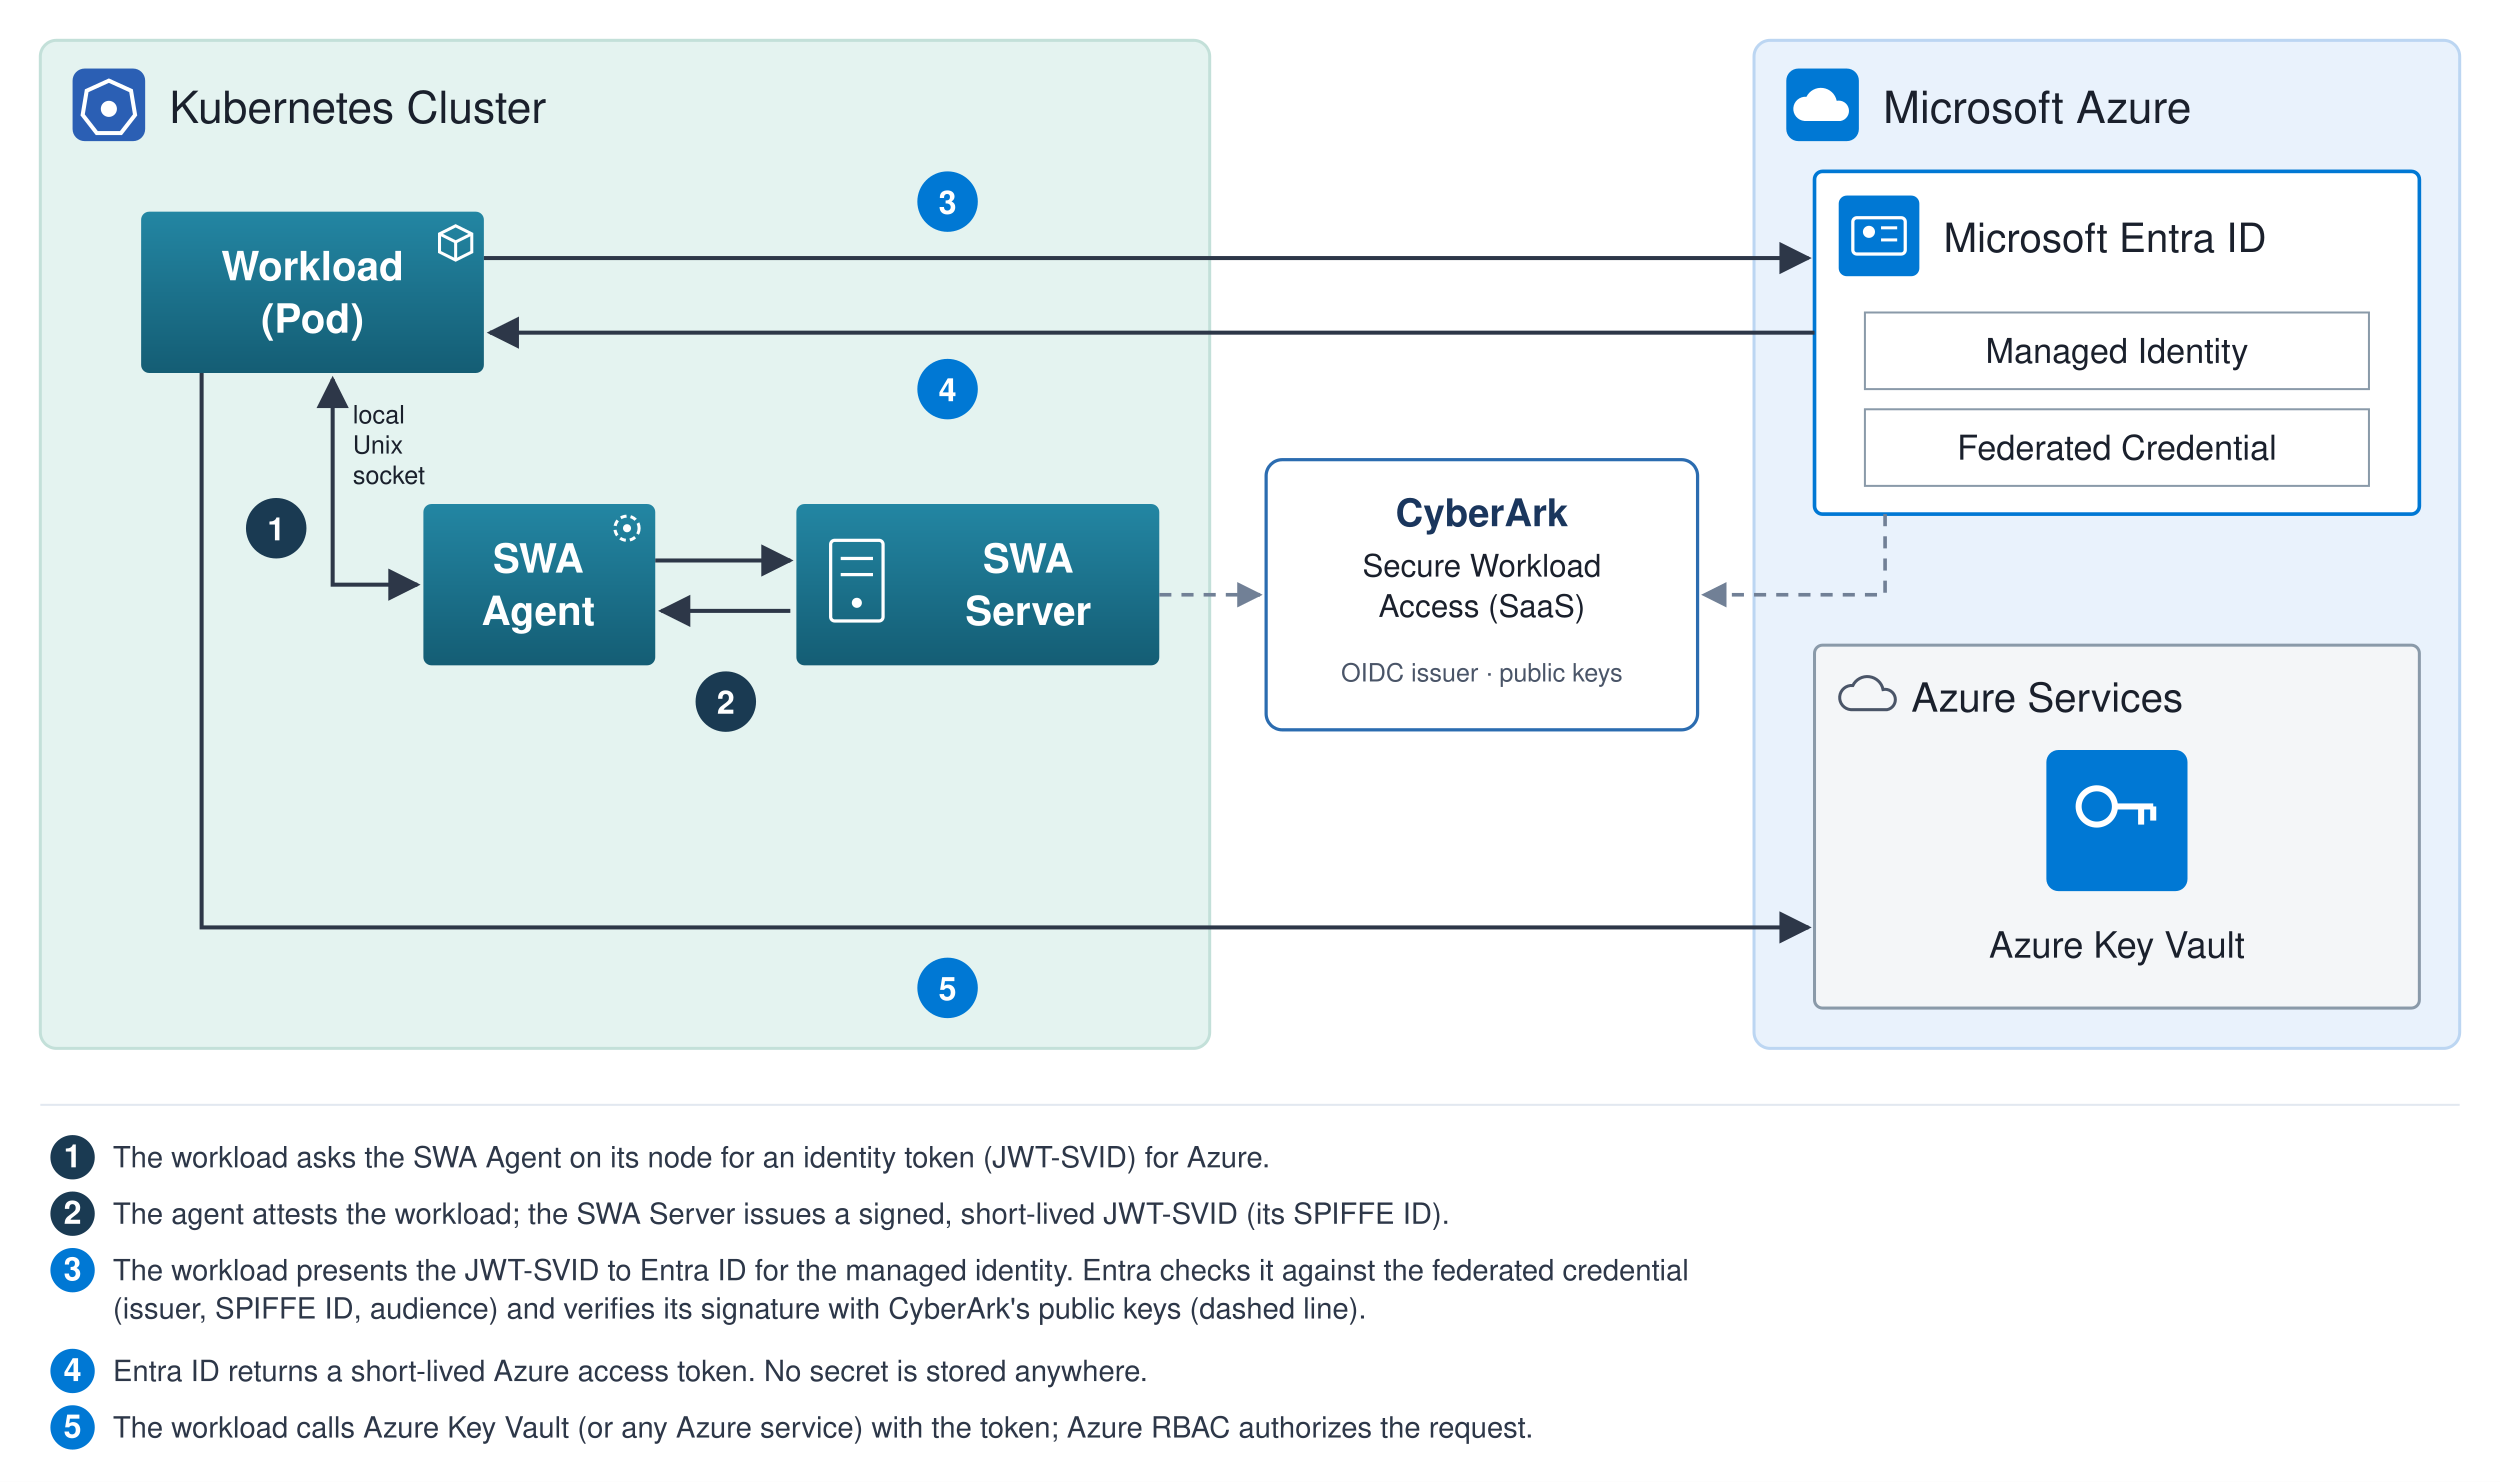
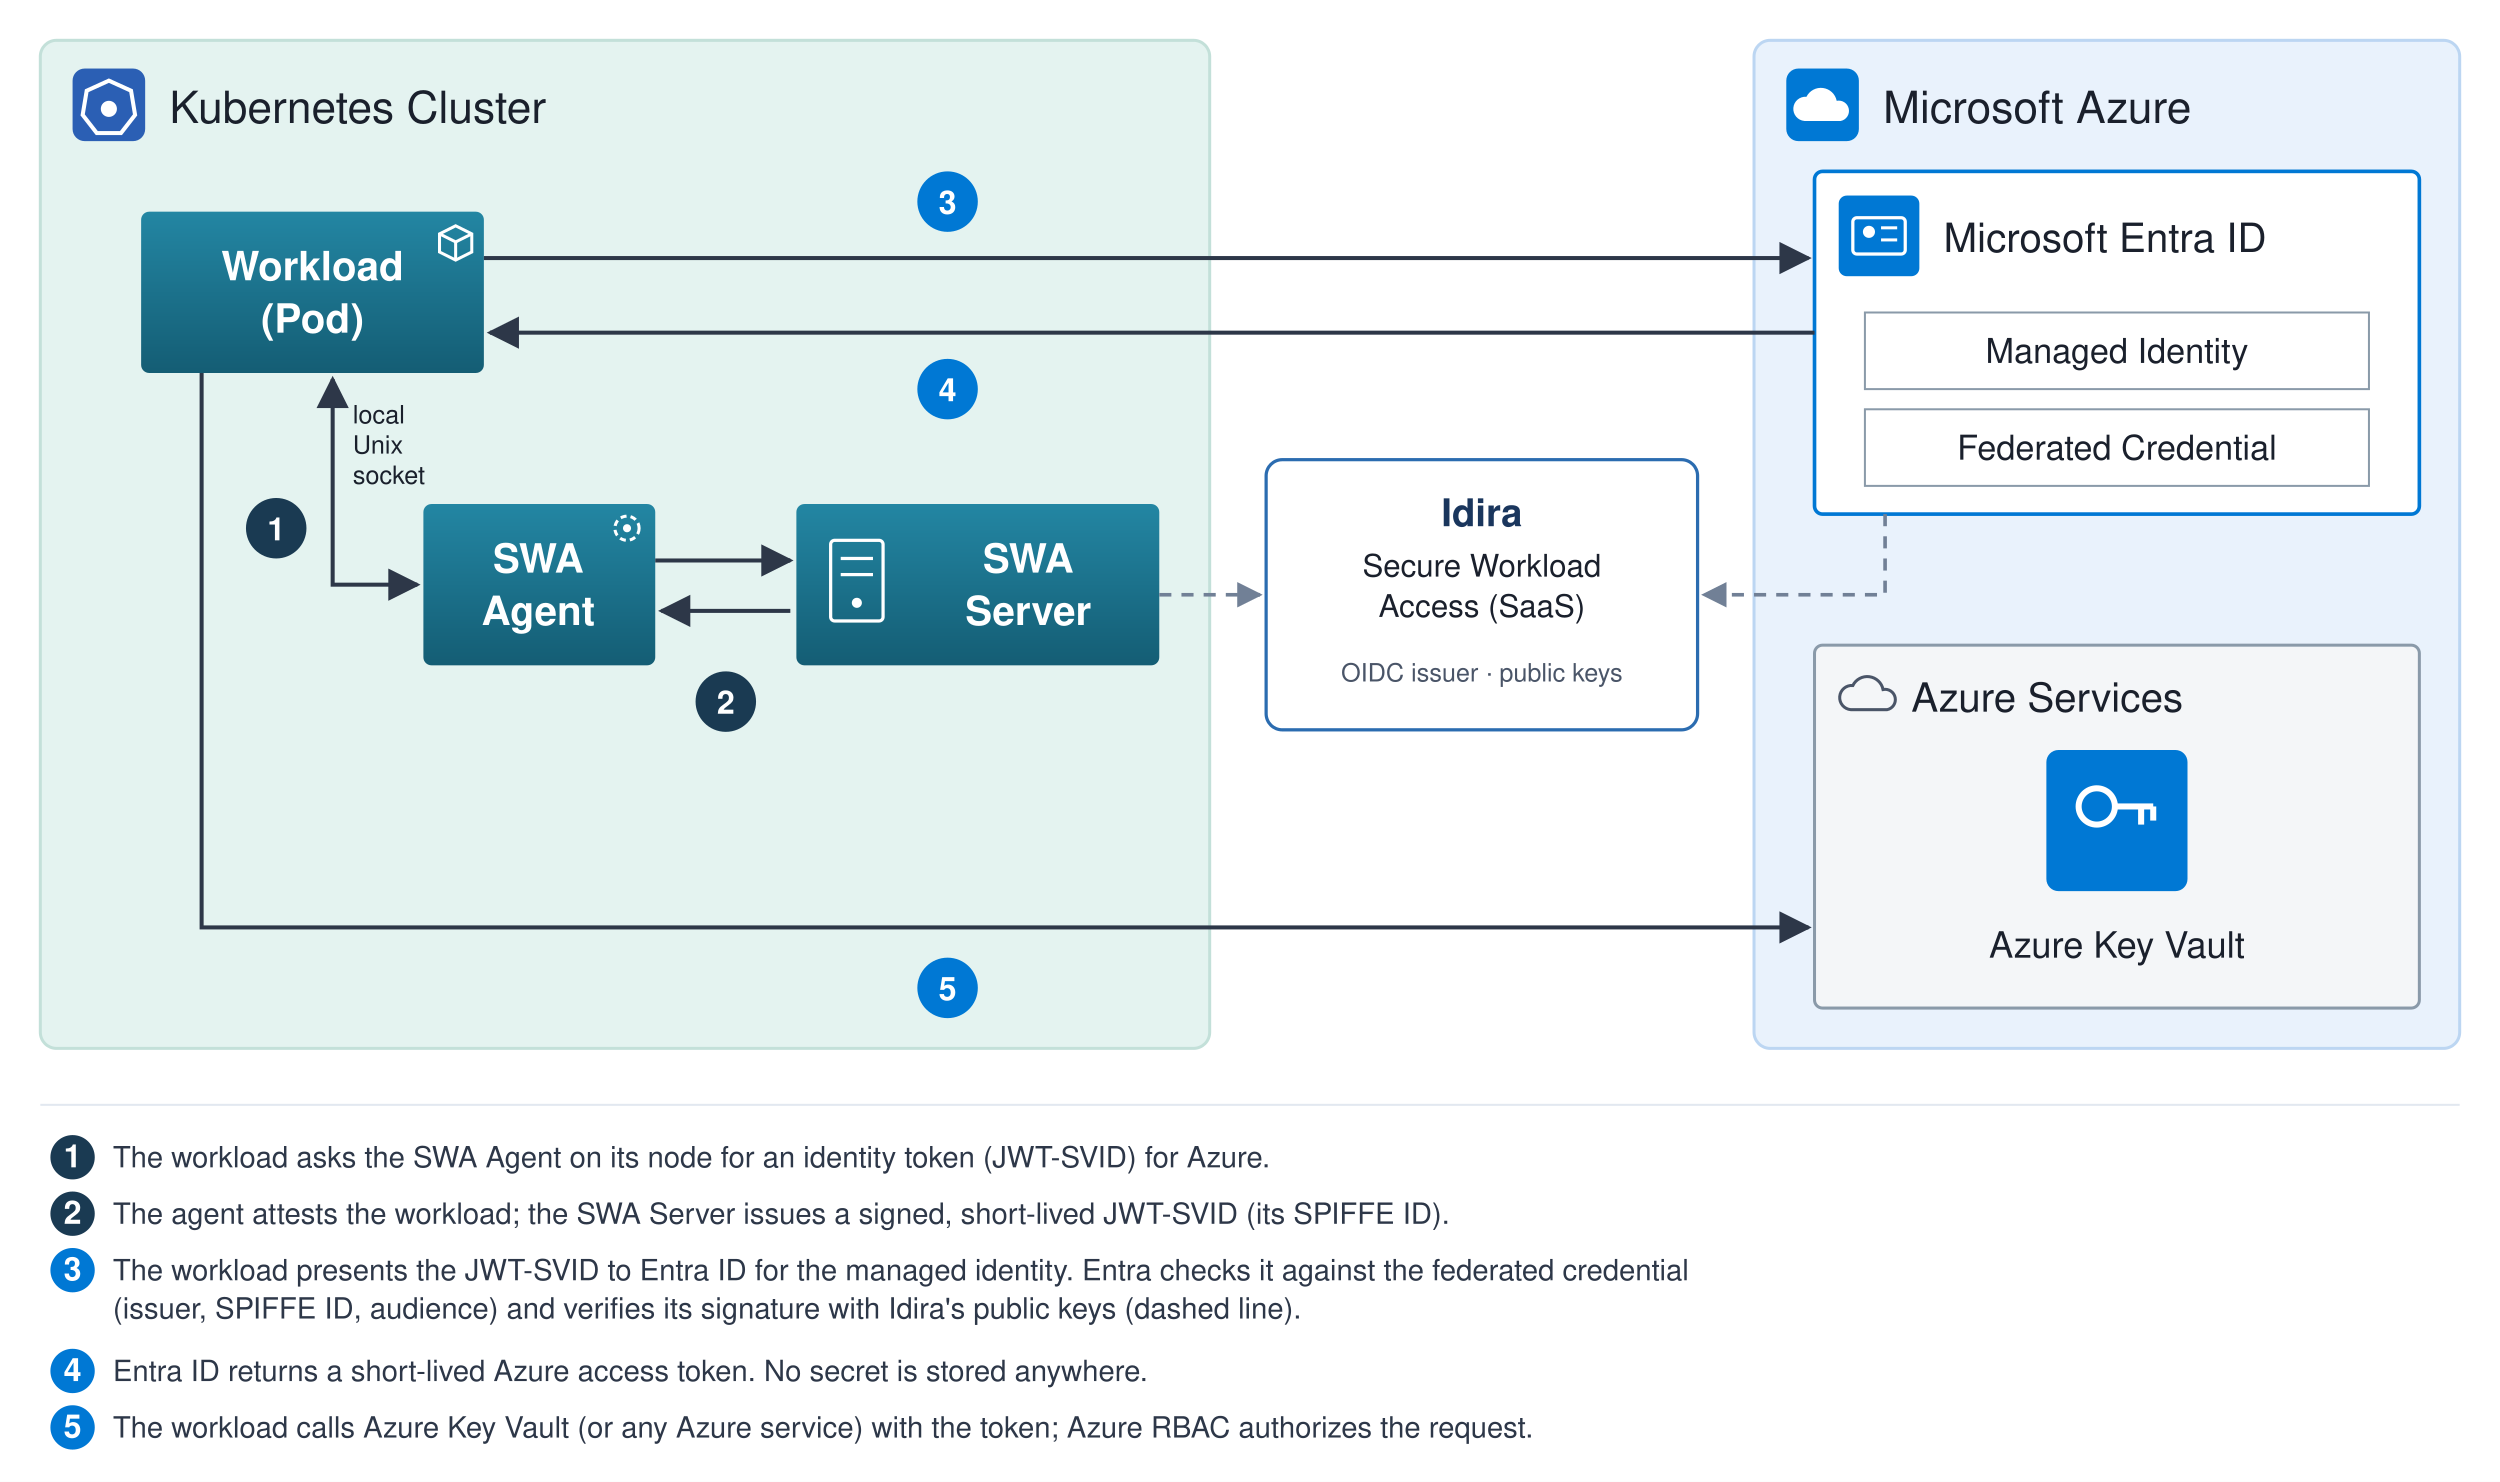
<svg xmlns="http://www.w3.org/2000/svg" viewBox="0 0 1240 735" width="1240" height="735" font-family="Segoe UI, Helvetica, Arial, sans-serif" fill="#1a202c">
  <defs>
    <linearGradient id="tb" x1="0" y1="0" x2="0" y2="1">
      <stop offset="0" stop-color="#2386a3" />
      <stop offset="1" stop-color="#145d74" />
    </linearGradient>
    <marker id="a" viewBox="0 0 10 10" refX="9" refY="5" markerWidth="8" markerHeight="8" orient="auto-start-reverse">
      <path d="M0,0 L10,5 L0,10 z" fill="#2d3748" />
    </marker>
    <marker id="g" viewBox="0 0 10 10" refX="9" refY="5" markerWidth="7" markerHeight="7" orient="auto-start-reverse">
      <path d="M0,0 L10,5 L0,10 z" fill="#718096" />
    </marker>
    <style>
      .ln{stroke:#2d3748;stroke-width:2;fill:none}
      .dl{stroke:#718096;stroke-width:1.8;fill:none;stroke-dasharray:6 5}
      .bx{font-size:20px;font-weight:600;fill:#fff}
      .zt{font-size:22px;font-weight:500}
      .n{fill:#fff;font-weight:700;font-size:16px}
      .lg{font-size:14.5px;fill:#2d3748}
    </style>
  </defs>
  <rect width="1240" height="735" fill="#fff" />
  <rect x="20" y="20" width="580" height="500" rx="8" fill="#e4f3f0" stroke="#c3e0d9" stroke-width="1.5" />
  <rect x="36" y="34" width="36" height="36" rx="6" fill="#2b5fb4" />
  <polygon points="54,40 65,45 67,57 60,66 48,66 41,57 43,45" fill="none" stroke="#fff" stroke-width="2" />
  <circle cx="54" cy="54" r="4" fill="#fff" />
  <text x="84" y="61" class="zt">Kubernetes Cluster</text>
  <rect x="70" y="105" width="170" height="80" rx="4" fill="url(#tb)" />
  <text x="155" y="139" class="bx" text-anchor="middle">Workload</text>
  <text x="155" y="165" class="bx" text-anchor="middle">(Pod)</text>
  <polygon points="226,112 234,116 234,125 226,129 218,125 218,116" fill="none" stroke="#fff" stroke-width="1.5" />
  <polyline points="218,116 226,120 234,116" fill="none" stroke="#fff" stroke-width="1.5" />
  <line x1="226" y1="120" x2="226" y2="129" stroke="#fff" stroke-width="1.5" />
  <rect x="210" y="250" width="115" height="80" rx="4" fill="url(#tb)" />
  <text x="267" y="284" class="bx" text-anchor="middle">SWA</text>
  <text x="267" y="310" class="bx" text-anchor="middle">Agent</text>
  <circle cx="311" cy="262" r="6" fill="none" stroke="#fff" stroke-width="1.5" stroke-dasharray="3 2" />
  <circle cx="311" cy="262" r="2" fill="#fff" />
  <rect x="395" y="250" width="180" height="80" rx="4" fill="url(#tb)" />
  <rect x="412" y="268" width="26" height="40" rx="2" fill="none" stroke="#fff" stroke-width="1.6" />
  <line x1="417" y1="277" x2="433" y2="277" stroke="#fff" stroke-width="1.6" />
  <line x1="417" y1="285" x2="433" y2="285" stroke="#fff" stroke-width="1.6" />
  <circle cx="425" cy="299" r="2.5" fill="#fff" />
  <text x="510" y="284" class="bx" text-anchor="middle">SWA</text>
  <text x="510" y="310" class="bx" text-anchor="middle">Server</text>
  <rect x="628" y="228" width="214" height="134" rx="8" fill="#fff" stroke="#2b6cb0" stroke-width="1.6" />
-   <text x="735" y="261" text-anchor="middle" font-size="19" font-weight="700" fill="#1a365d">CyberArk</text>
+   <text x="735" y="261" text-anchor="middle" font-size="19" font-weight="700" fill="#1a365d">Idira</text>
  <text x="735" y="286" text-anchor="middle" font-size="15.5">Secure Workload</text>
  <text x="735" y="306" text-anchor="middle" font-size="15.5">Access (SaaS)</text>
  <text x="735" y="338" text-anchor="middle" font-size="12.5" fill="#4a5568">OIDC issuer · public keys</text>
  <rect x="870" y="20" width="350" height="500" rx="8" fill="#e9f2fc" stroke="#bcd6f2" stroke-width="1.5" />
  <rect x="886" y="34" width="36" height="36" rx="6" fill="#0078d4" />
  <path d="M895,60 a6,6 0 0 1 1,-12 a8,8 0 0 1 15,2 a5,5 0 0 1 2,10 z" fill="#fff" />
  <text x="934" y="61" class="zt">Microsoft Azure</text>
  <rect x="900" y="85" width="300" height="170" rx="4" fill="#fff" stroke="#0078d4" stroke-width="1.8" />
  <rect x="912" y="97" width="40" height="40" rx="4" fill="#0078d4" />
  <rect x="919" y="108" width="26" height="18" rx="2" fill="none" stroke="#fff" stroke-width="1.6" />
  <circle cx="927" cy="115" r="3" fill="#fff" />
  <line x1="933" y1="113" x2="941" y2="113" stroke="#fff" stroke-width="1.5" />
  <line x1="933" y1="119" x2="941" y2="119" stroke="#fff" stroke-width="1.5" />
  <text x="964" y="125" font-size="20" font-weight="500">Microsoft Entra ID</text>
  <rect x="925" y="155" width="250" height="38" fill="#fff" stroke="#8a9aa9" />
  <text x="1050" y="180" text-anchor="middle" font-size="17">Managed Identity</text>
  <rect x="925" y="203" width="250" height="38" fill="#fff" stroke="#8a9aa9" />
  <text x="1050" y="228" text-anchor="middle" font-size="17">Federated Credential</text>
  <rect x="900" y="320" width="300" height="180" rx="4" fill="#f4f6f8" stroke="#8a9aa9" stroke-width="1.5" />
  <path d="M918,352 a6,6 0 0 1 1,-12 a8,8 0 0 1 15,2 a5,5 0 0 1 2,10 z" fill="none" stroke="#4a5568" stroke-width="1.5" />
  <text x="948" y="353" font-size="20" font-weight="500">Azure Services</text>
  <rect x="1015" y="372" width="70" height="70" rx="6" fill="#0078d4" />
  <circle cx="1040" cy="400" r="9" fill="none" stroke="#fff" stroke-width="3" />
  <line x1="1049" y1="400" x2="1068" y2="400" stroke="#fff" stroke-width="3" />
  <line x1="1062" y1="400" x2="1062" y2="409" stroke="#fff" stroke-width="3" />
  <line x1="1068" y1="400" x2="1068" y2="407" stroke="#fff" stroke-width="3" />
  <text x="1050" y="475" text-anchor="middle" font-size="18" font-weight="500">Azure Key Vault</text>
  <path d="M165,188 L165,290 L207,290" class="ln" marker-start="url(#a)" marker-end="url(#a)" />
  <text x="175" y="210" font-size="12.5">local</text>
  <text x="175" y="225" font-size="12.5">Unix</text>
  <text x="175" y="240" font-size="12.5">socket</text>
  <circle cx="137" cy="262" r="15" fill="#1a3a52" />
  <text x="137" y="268" class="n" text-anchor="middle">1</text>
  <path d="M325,278 L392,278" class="ln" marker-end="url(#a)" />
  <path d="M392,303 L328,303" class="ln" marker-end="url(#a)" />
  <circle cx="360" cy="348" r="15" fill="#1a3a52" />
  <text x="360" y="354" class="n" text-anchor="middle">2</text>
  <path d="M240,128 L897,128" class="ln" marker-end="url(#a)" />
  <circle cx="470" cy="100" r="15" fill="#0078d4" />
  <text x="470" y="106" class="n" text-anchor="middle">3</text>
  <path d="M900,165 L243,165" class="ln" marker-end="url(#a)" />
  <circle cx="470" cy="193" r="15" fill="#0078d4" />
  <text x="470" y="199" class="n" text-anchor="middle">4</text>
  <path d="M100,185 L100,460 L897,460" class="ln" marker-end="url(#a)" />
  <circle cx="470" cy="490" r="15" fill="#0078d4" />
  <text x="470" y="496" class="n" text-anchor="middle">5</text>
  <path d="M575,295 L625,295" class="dl" marker-end="url(#g)" />
  <path d="M935,255 L935,295 L845,295" class="dl" marker-end="url(#g)" />
  <line x1="20" y1="548" x2="1220" y2="548" stroke="#e2e8f0" />
  <g class="lg">
    <circle cx="36" cy="574" r="11" fill="#1a3a52" />
    <text x="36" y="579" class="n" font-size="13" text-anchor="middle">1</text>
    <text x="56" y="579">The workload asks the SWA Agent on its node for an identity token (JWT-SVID) for Azure.</text>
    <circle cx="36" cy="602" r="11" fill="#1a3a52" />
    <text x="36" y="607" class="n" font-size="13" text-anchor="middle">2</text>
    <text x="56" y="607">The agent attests the workload; the SWA Server issues a signed, short-lived JWT-SVID (its SPIFFE ID).</text>
    <circle cx="36" cy="630" r="11" fill="#0078d4" />
    <text x="36" y="635" class="n" font-size="13" text-anchor="middle">3</text>
    <text x="56" y="635">The workload presents the JWT-SVID to Entra ID for the managed identity. Entra checks it against the federated credential</text>
-     <text x="56" y="654">(issuer, SPIFFE ID, audience) and verifies its signature with CyberArk's public keys (dashed line).</text>
+     <text x="56" y="654">(issuer, SPIFFE ID, audience) and verifies its signature with Idira's public keys (dashed line).</text>
    <circle cx="36" cy="680" r="11" fill="#0078d4" />
    <text x="36" y="685" class="n" font-size="13" text-anchor="middle">4</text>
    <text x="56" y="685">Entra ID returns a short-lived Azure access token. No secret is stored anywhere.</text>
    <circle cx="36" cy="708" r="11" fill="#0078d4" />
    <text x="36" y="713" class="n" font-size="13" text-anchor="middle">5</text>
    <text x="56" y="713">The workload calls Azure Key Vault (or any Azure service) with the token; Azure RBAC authorizes the request.</text>
  </g>
</svg>
